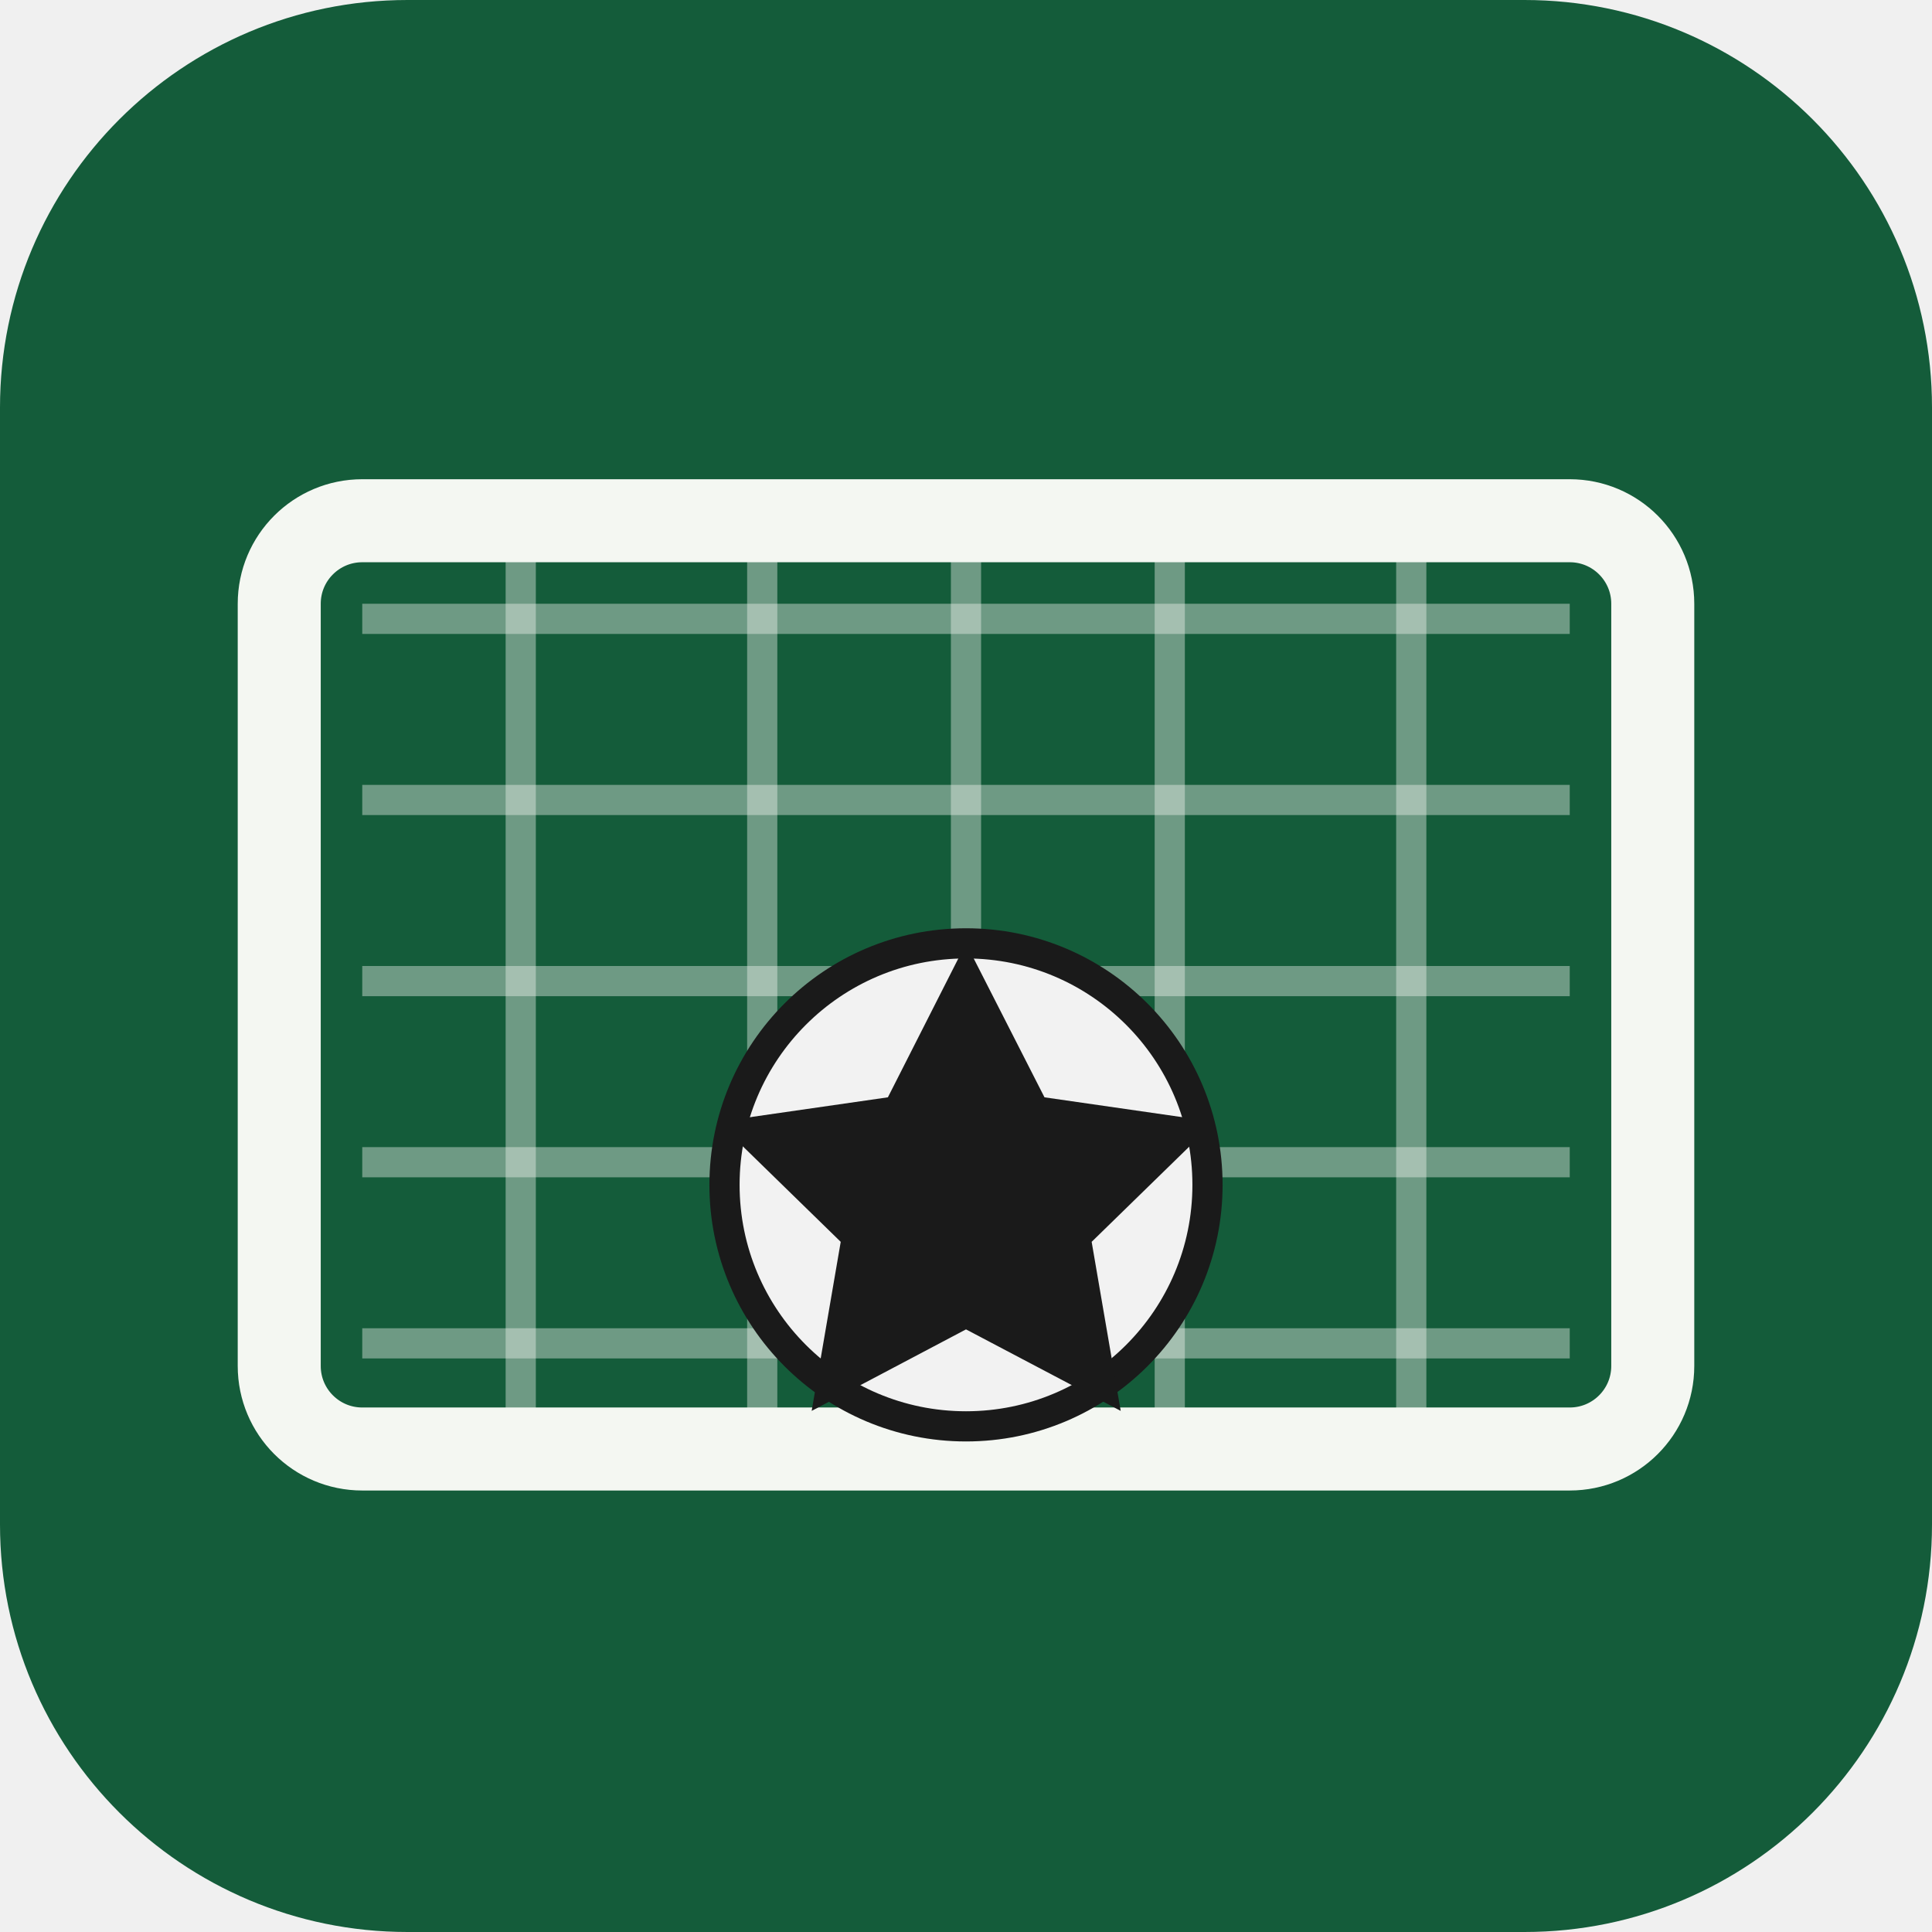
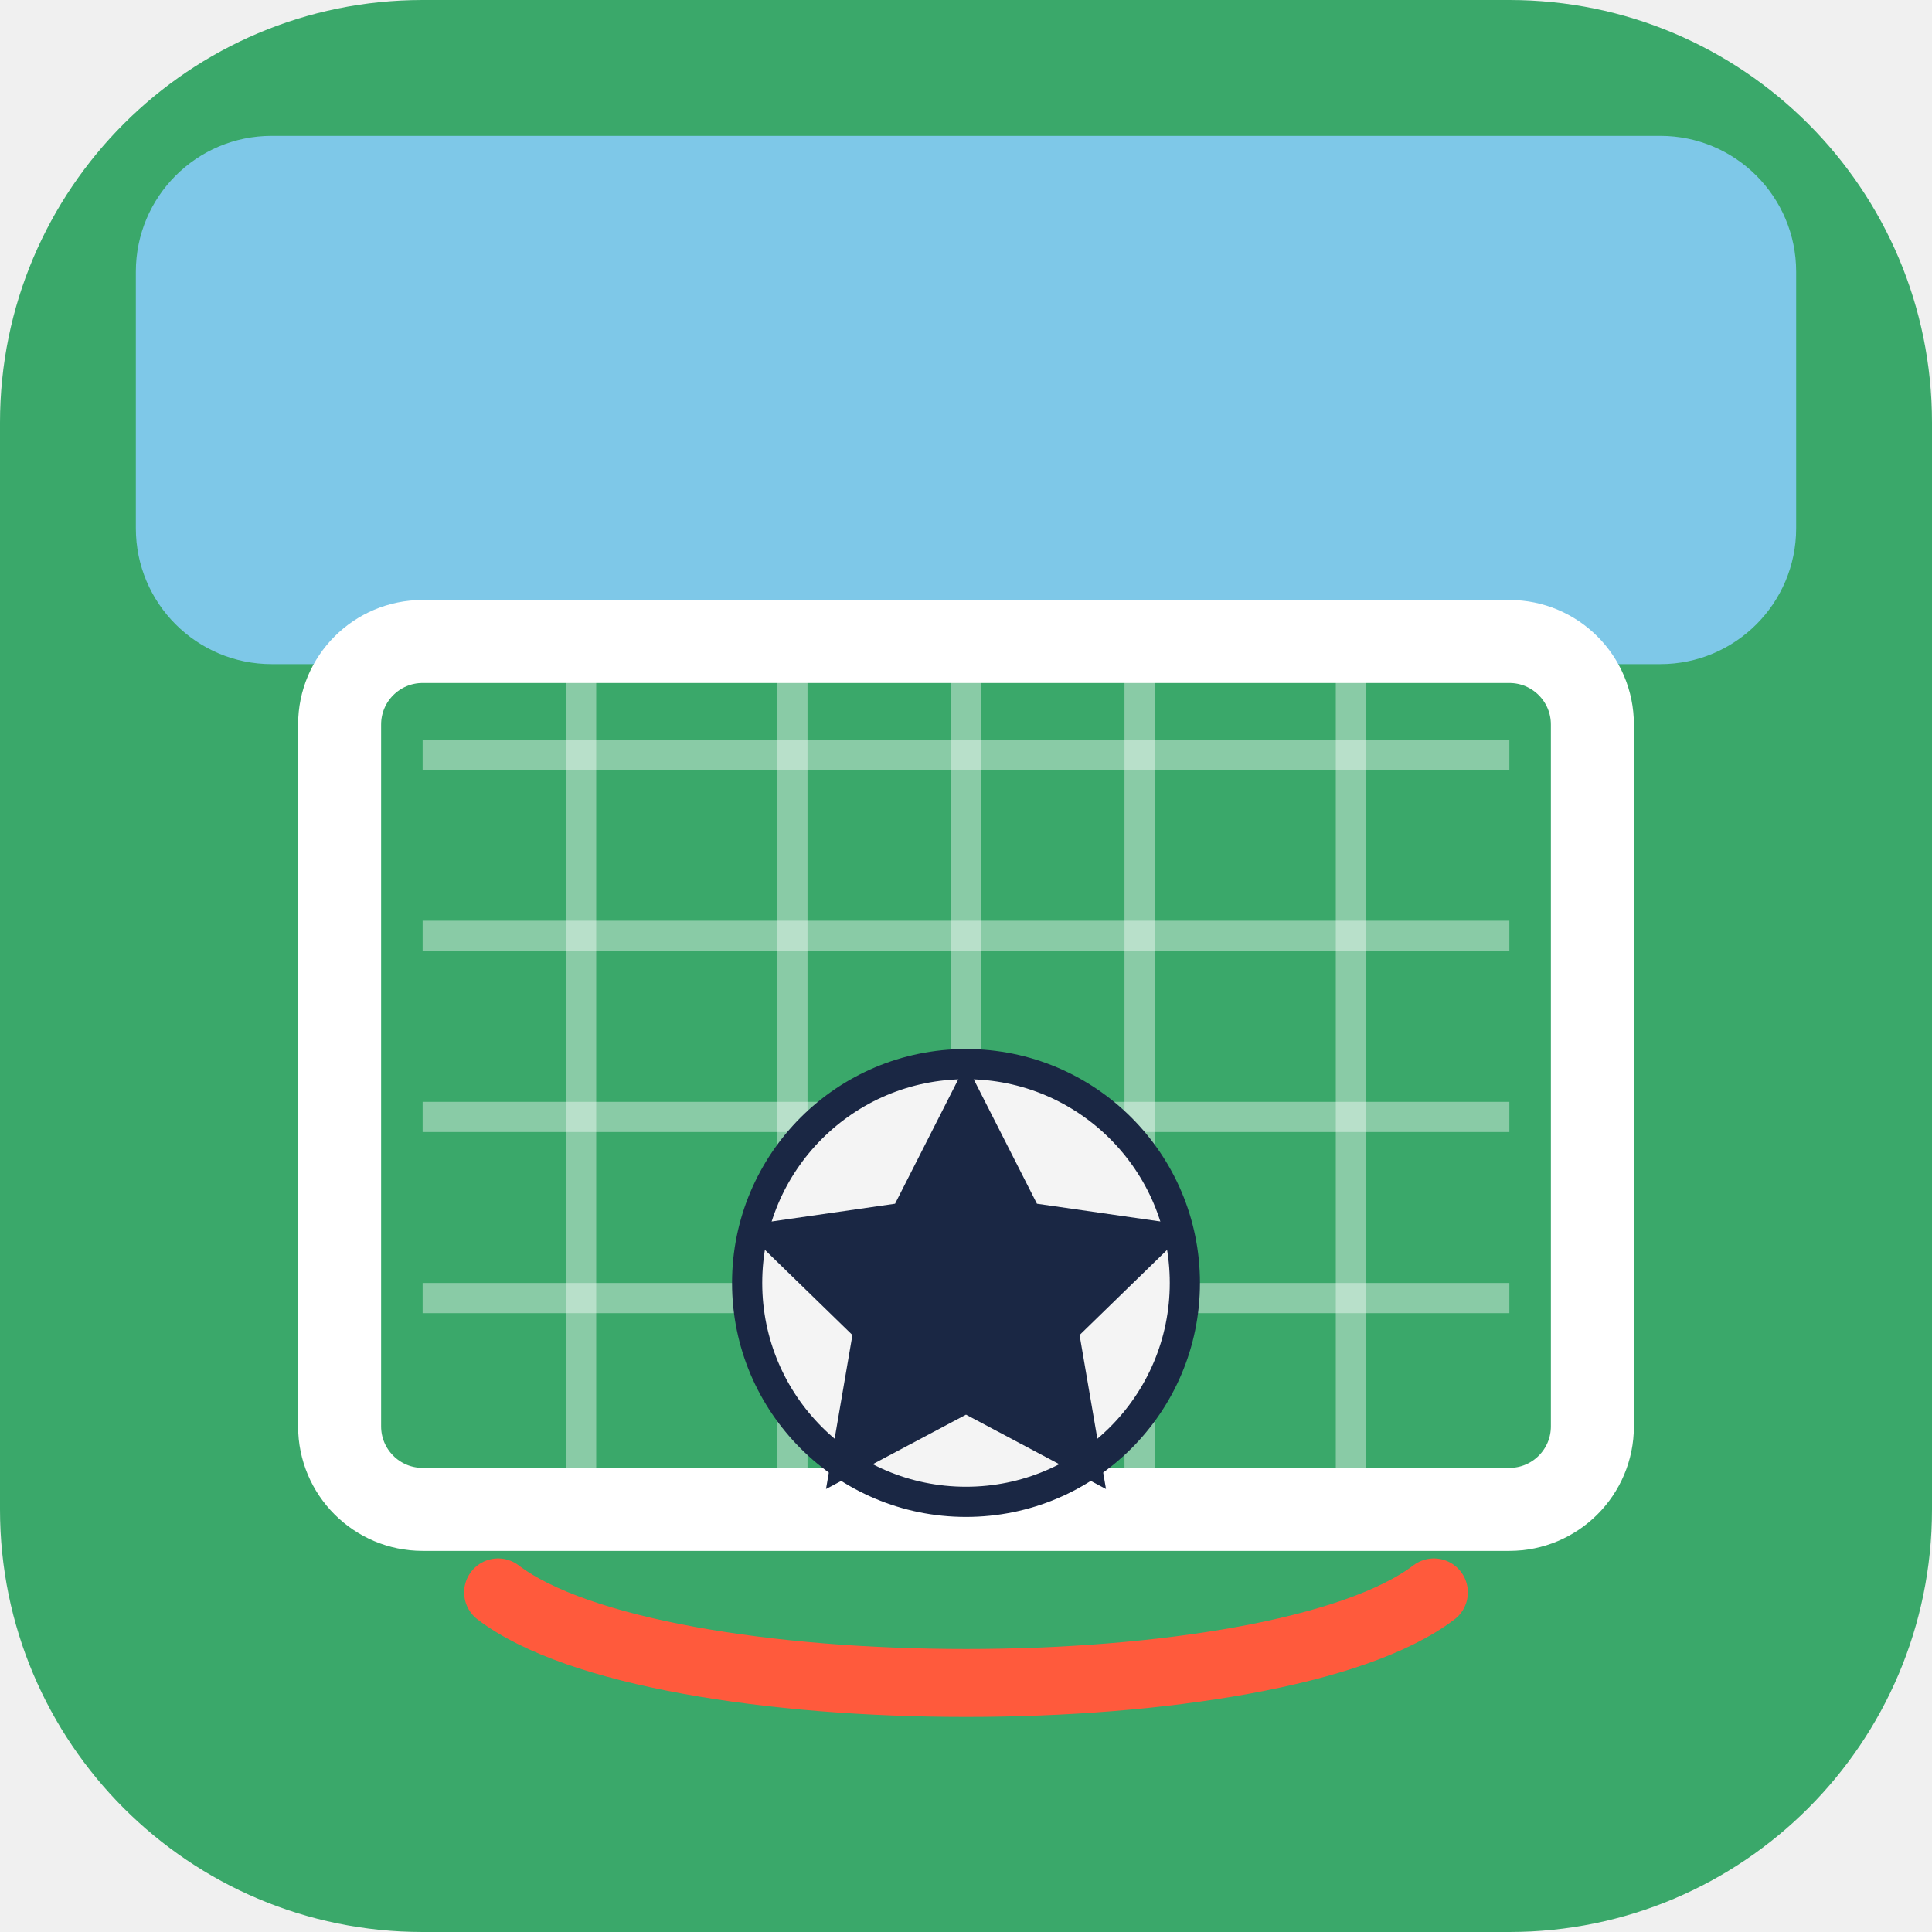
<svg xmlns="http://www.w3.org/2000/svg" viewBox="0 0 512 512" fill="none">
-   <rect width="512" height="512" rx="108" fill="#145C3A" />
-   <rect x="74" y="138" width="364" height="246" rx="22" stroke="#F4F7F2" stroke-width="22" />
-   <path d="M96 164h320M96 212h320M96 260h320M96 308h320M96 356h320" stroke="#F4F7F2" stroke-width="8" opacity=".4" />
-   <path d="M138 138v246M202 138v246M256 138v246M310 138v246M374 138v246" stroke="#F4F7F2" stroke-width="8" opacity=".4" />
-   <circle cx="256" cy="314" r="64" fill="#F2F2F2" stroke="#1A1A1A" stroke-width="8" />
-   <path d="M256 250l20.8 40.8 45.1 6.5-32.6 31.8 7.7 44.8L256 352.3l-40.9 21.6 7.7-44.8-32.6-31.8 45.1-6.5L256 250z" fill="#1A1A1A" />
+   <rect width="512" height="512" rx="112" fill="#3AA86A" />
+   <rect x="36" y="36" width="440" height="140" rx="36" fill="#7EC8E8" />
+   <rect x="90" y="170" width="332" height="230" rx="22" stroke="#FFFFFF" stroke-width="22" />
+   <path d="M112 200h288M112 248h288M112 296h288M112 344h288" stroke="#FFFFFF" stroke-width="8" opacity=".4" />
+   <path d="M154 170v230M210 170v230M256 170v230M302 170v230M358 170v230" stroke="#FFFFFF" stroke-width="8" opacity=".4" />
+   <circle cx="256" cy="340" r="58" fill="#F4F4F4" stroke="#1A2744" stroke-width="8" />
+   <path d="M256 282l18.8 37 41 5.9-29.7 28.9 7 40.8L256 374.9l-37.1 19.7 7-40.8-29.7-28.9 41-5.9L256 282z" fill="#1A2744" />
+   <path d="M132 422c42 32 206 32 248 0" stroke="#FF5A3C" stroke-width="18" stroke-linecap="round" />
</svg>
